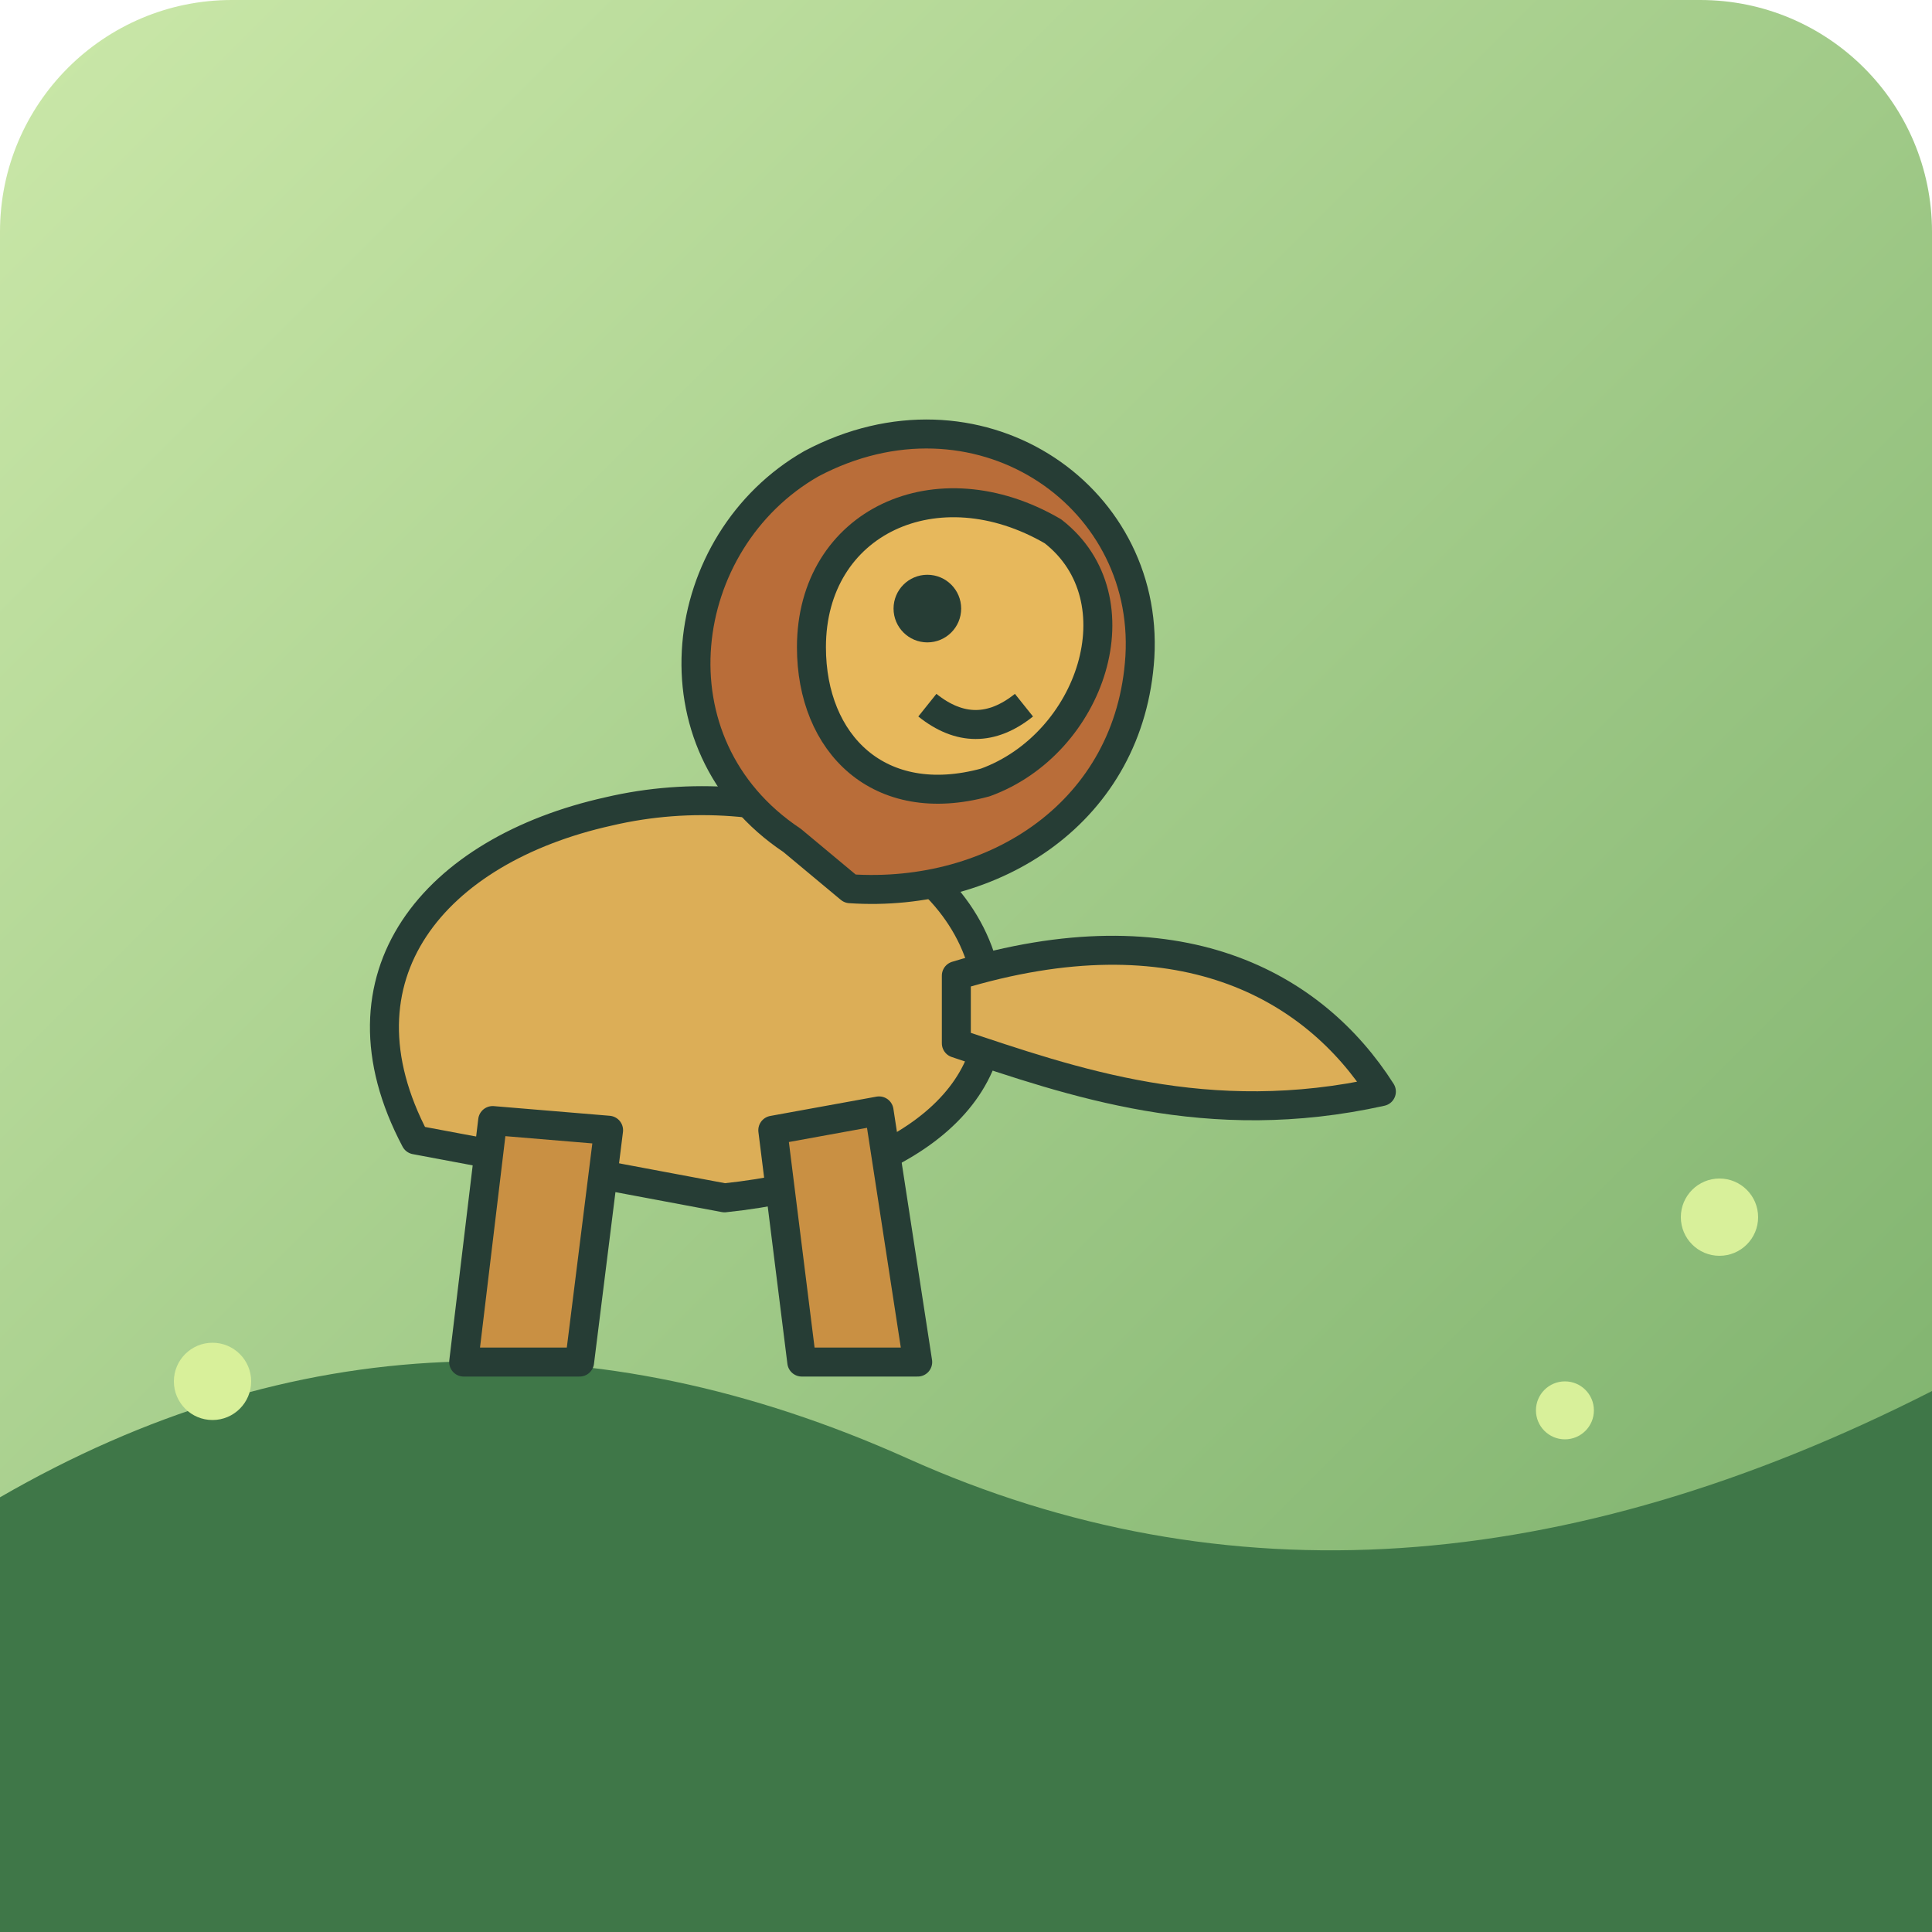
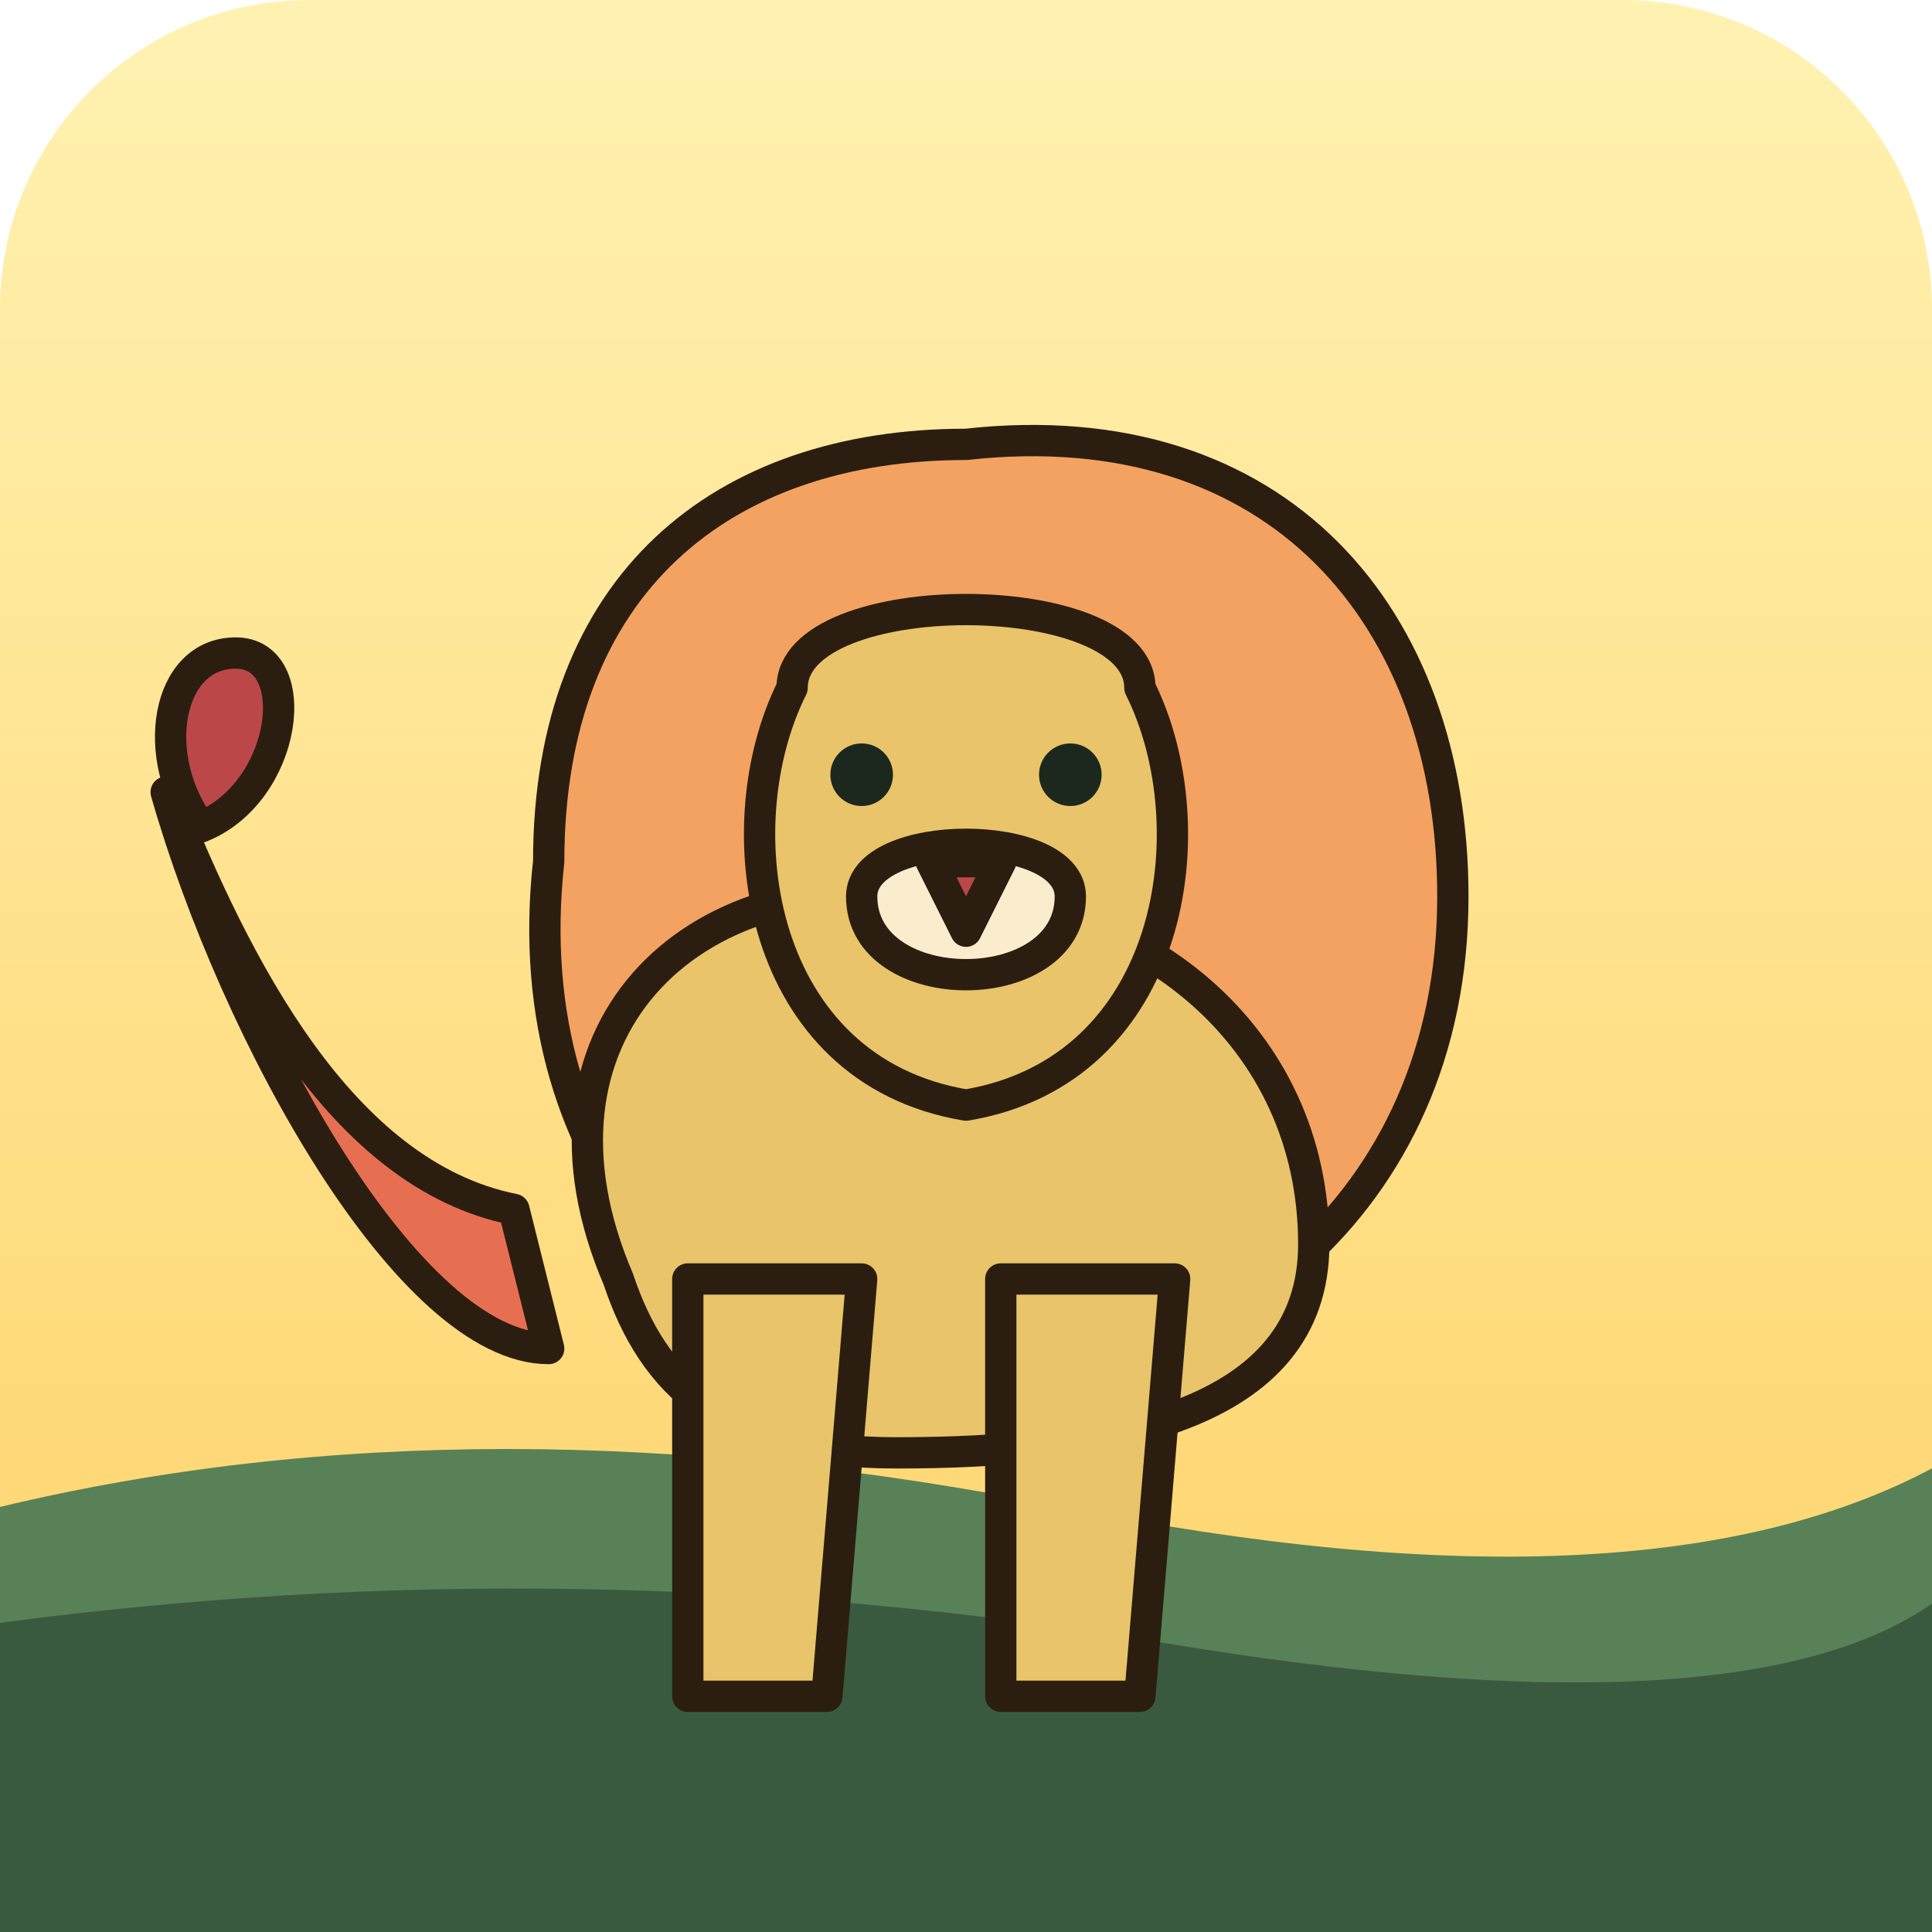
- <svg xmlns="http://www.w3.org/2000/svg" viewBox="0 0 200 200" role="img" aria-label="사자 색칠 그림">
+ <svg xmlns="http://www.w3.org/2000/svg" viewBox="0 0 200 200" role="img" aria-labelledby="title desc">
  <defs>
-     <linearGradient id="j" y2="1">
-       <stop stop-color="#cbe8a9" />
-       <stop offset="1" stop-color="#77ad68" />
+     <linearGradient id="sky-lion" x1="0" y1="0" x2="0" y2="1">
+       <stop offset="0" stop-color="#fff2b2" />
+       <stop offset="1" stop-color="#ffd166" />
    </linearGradient>
  </defs>
-   <rect width="200" height="200" rx="24" fill="url(#j)" />
-   <path d="M0 155 Q45 129 94 151 T200 144 V200 H0Z" fill="#3f7748" />
-   <g stroke="#263d35" stroke-width="3" stroke-linejoin="round">
-     <path d="M43 118 C34 101 45 88 63 84 C80 80 99 87 102 101 C105 113 94 122 75 124Z" fill="#dcae57" />
-     <path d="M82 87 C67 77 70 56 84 48 C101 39 119 51 118 68 C117 84 103 93 88 92Z" fill="#b96d39" />
-     <path d="M84 67 C84 54 97 48 109 55 C118 62 113 77 102 81 C91 84 84 77 84 67Z" fill="#e7b85c" />
-     <path d="M51 116 L48 141 L60 141 L63 117Z M80 117 L83 141 L95 141 L91 115Z" fill="#c99043" />
-     <path d="M99 101 C122 94 136 102 143 113 C125 117 111 112 99 108Z" fill="#dcae57" />
-     <circle cx="96" cy="63" r="3.5" fill="#263d35" stroke="none" />
-     <path d="M96 73 Q101 77 106 73" fill="none" />
-   </g>
-   <g fill="#d8f09a">
-     <circle cx="22" cy="143" r="4" />
-     <circle cx="162" cy="146" r="3" />
-     <circle cx="178" cy="126" r="4" />
+   <rect width="200" height="200" rx="32" fill="url(#sky-lion)" />
+   <path d="M0 156 Q50 144 110 156 T200 152 V200 H0 Z" fill="#588157" />
+   <path d="M0 168 Q60 160 120 170 T200 166 V200 H0 Z" fill="#3a5a40" />
+   <g transform="translate(10, 10) scale(1.8)" stroke="#2b1e10" stroke-width="1.8" stroke-linejoin="round" stroke-linecap="round">
+     <path d="M24 64 C14 62 8 50 4 40 C8 54 18 72 26 72 Z" fill="#e76f51" />
+     <path d="M6 42 C3 38 4 32 8 32 C12 32 11 40 6 42 Z" fill="#bc4749" />
+     <path d="M50 20 C68 18 78 30 78 46 C78 64 64 74 50 74 C36 74 24 62 26 44 C26 28 36 20 50 20 Z" fill="#f4a261" />
+     <path d="M30 68 C24 54 34 44 48 46 C60 46 70 54 70 66 C70 76 58 78 46 78 C36 78 32 74 30 68 Z" fill="#e9c46a" />
+     <path d="M40 34 C40 28 60 28 60 34 C64 42 62 56 50 58 C38 56 36 42 40 34 Z" fill="#e9c46a" />
+     <path d="M44 46 C44 42 56 42 56 46 C56 52 44 52 44 46 Z" fill="#faedcd" />
+     <path d="M48 44 L52 44 L50 48 Z" fill="#bc4749" />
+     <ellipse cx="44" cy="39" rx="1.8" ry="1.8" fill="#1c281e" stroke="none" />
+     <ellipse cx="56" cy="39" rx="1.8" ry="1.8" fill="#1c281e" stroke="none" />
+     <path d="M52 68 L52 92 L60 92 L62 68 Z" fill="#e9c46a" />
+     <path d="M34 68 L34 92 L42 92 L44 68 Z" fill="#e9c46a" />
  </g>
</svg>
